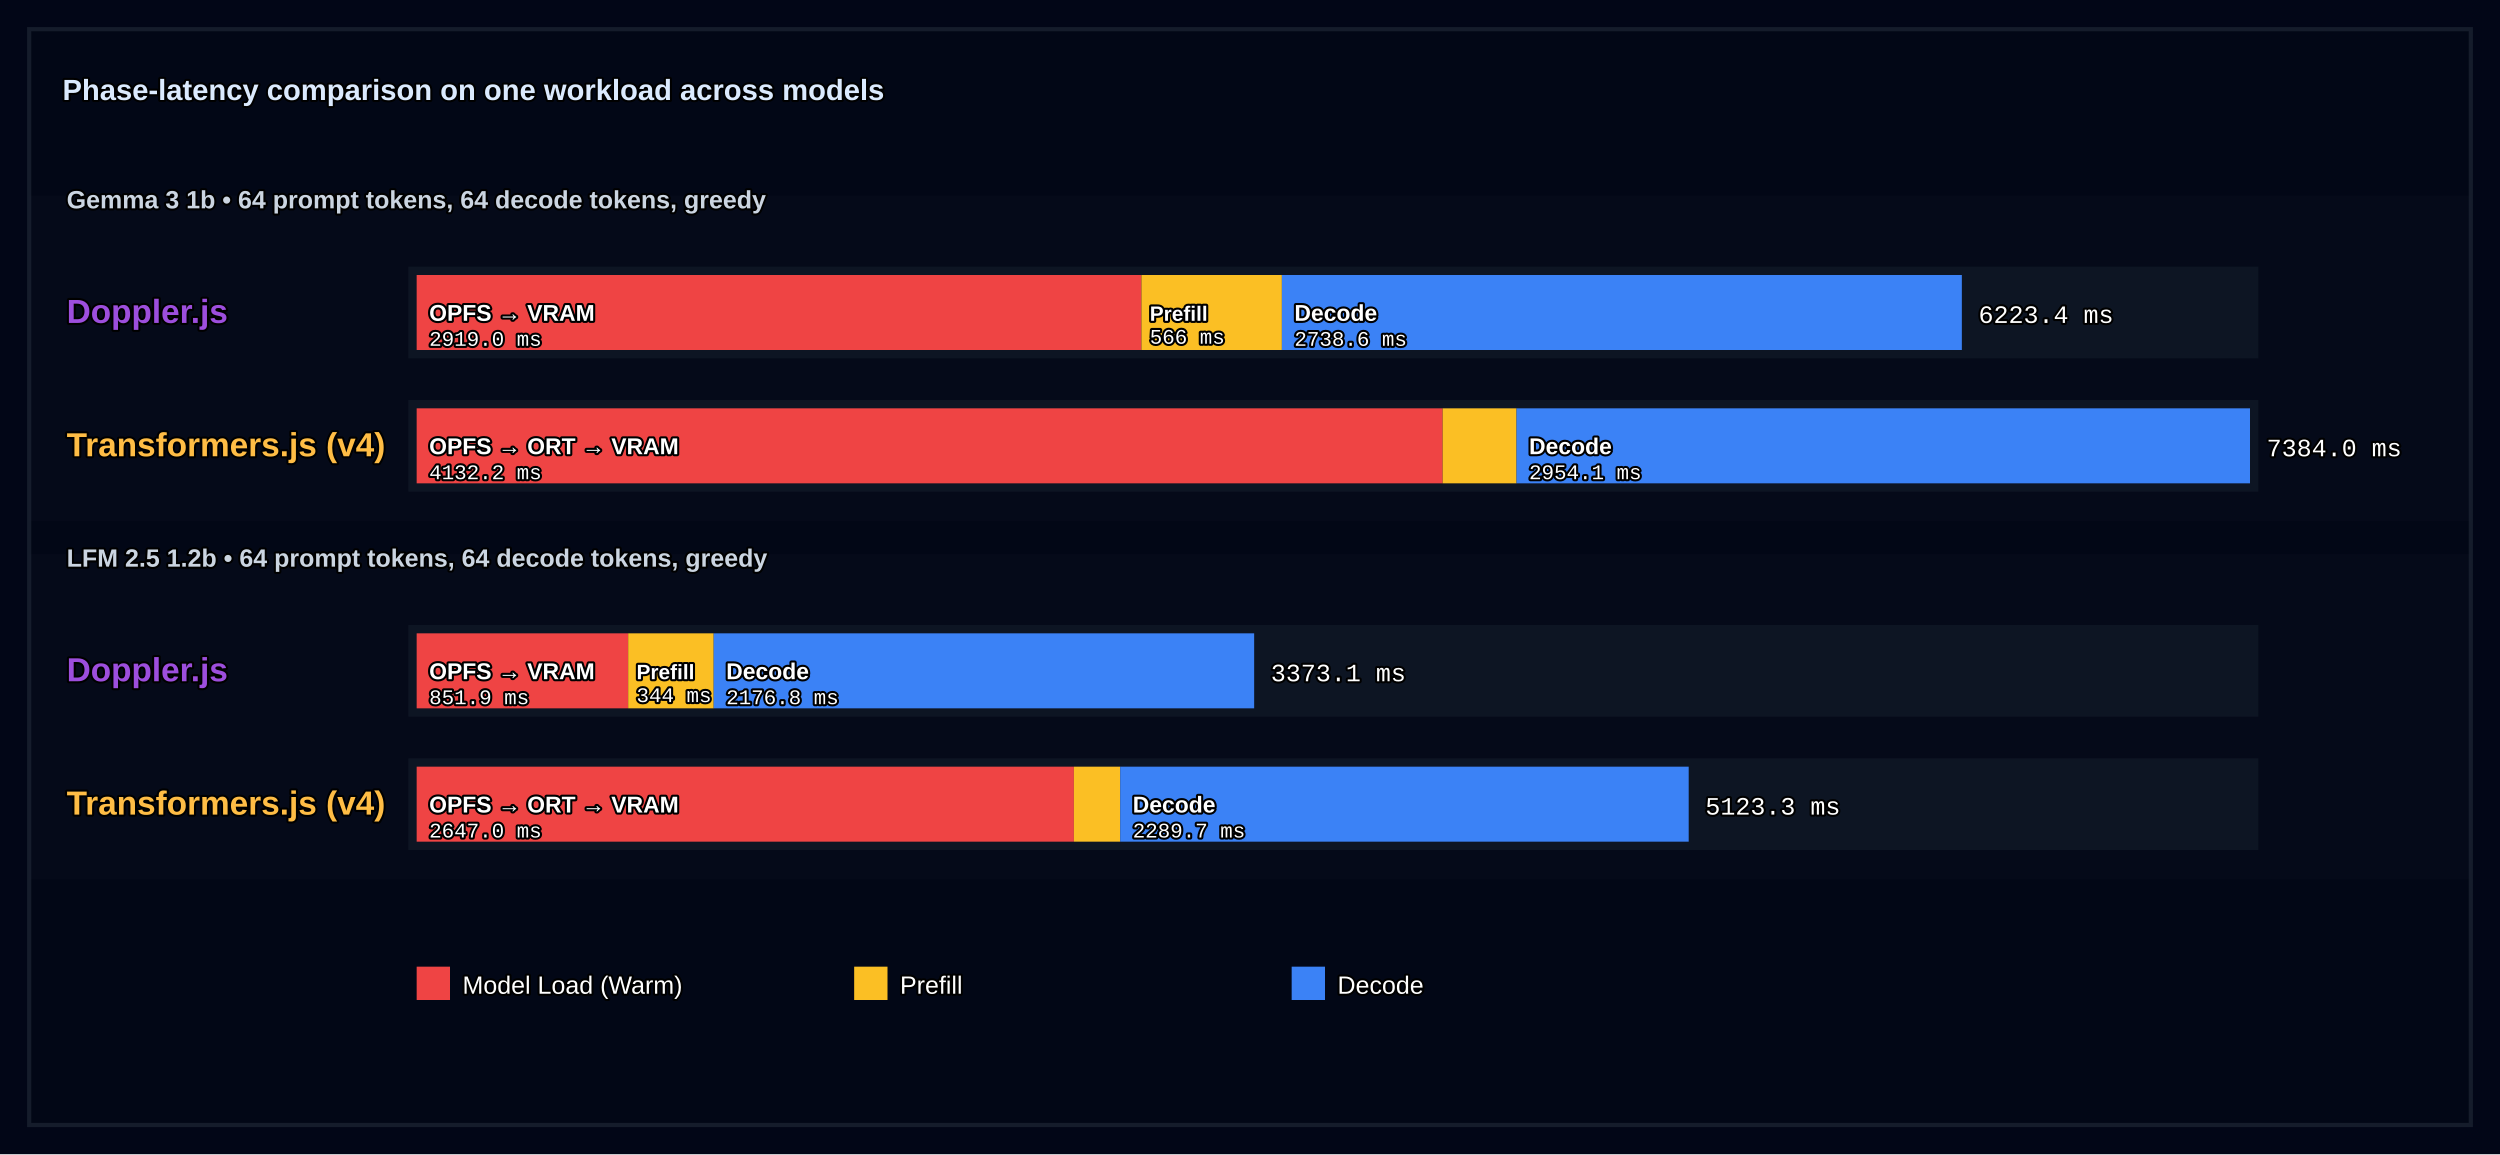
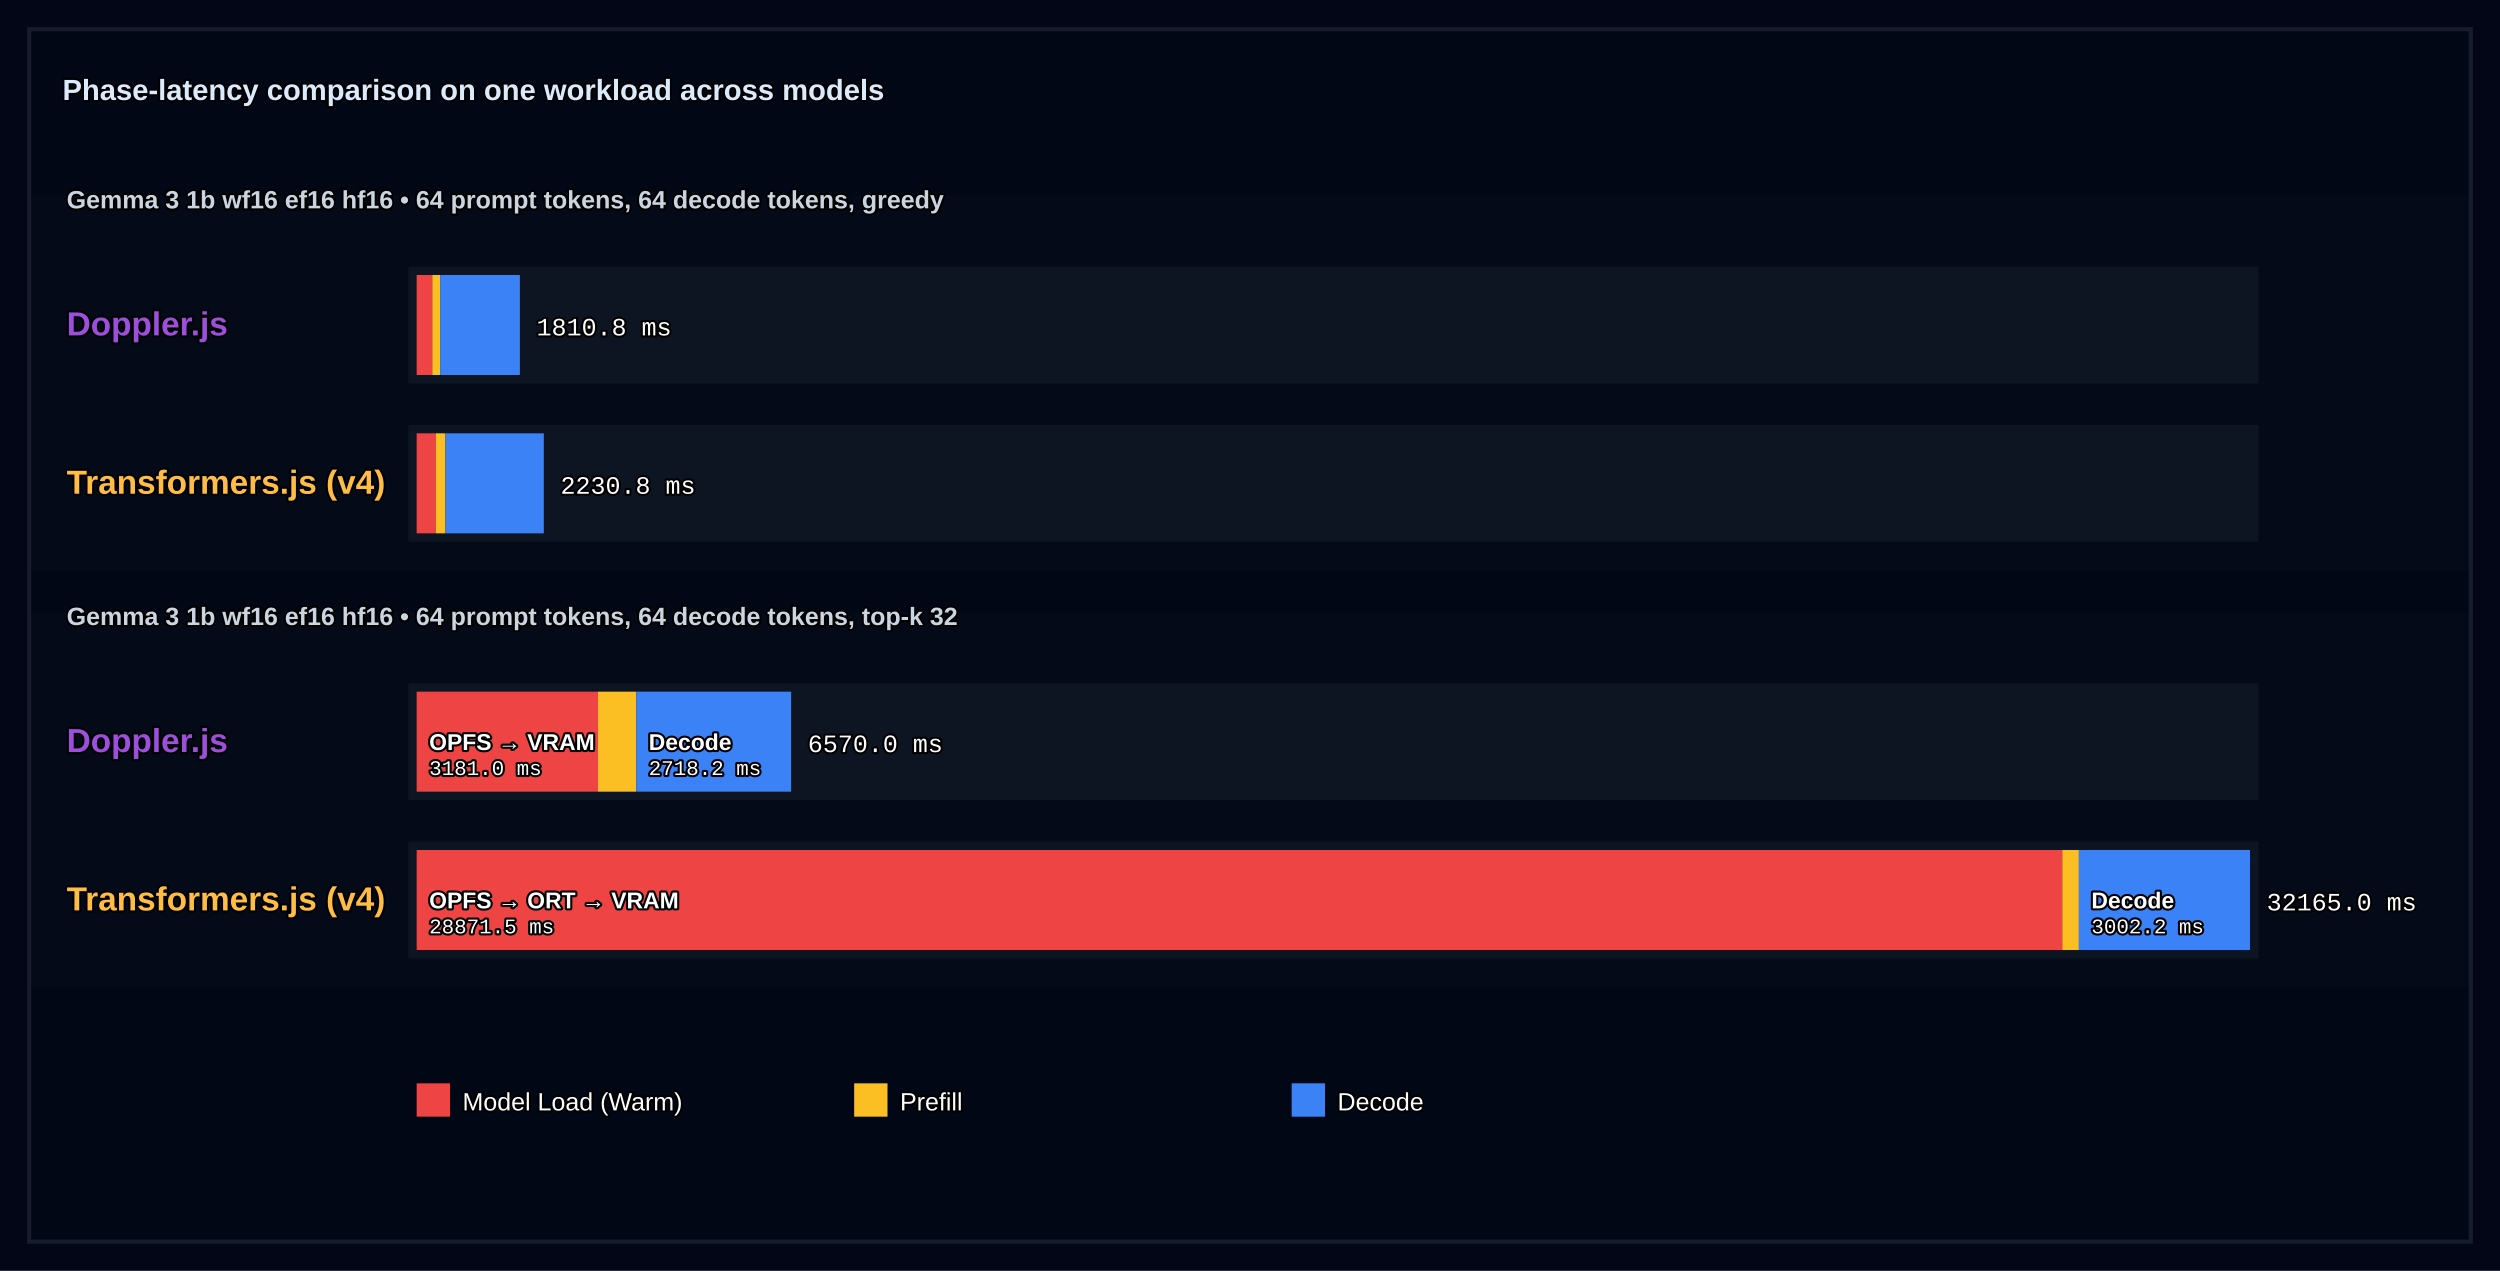
- <svg xmlns="http://www.w3.org/2000/svg" width="1200" height="554" viewBox="0 0 1200 554" role="img" aria-labelledby="chart-title-1 chart-desc-1">
+ <svg xmlns="http://www.w3.org/2000/svg" width="1200" height="610" viewBox="0 0 1200 610" role="img" aria-labelledby="chart-title-1 chart-desc-1">
  <defs>
    <style>
  text { paint-order: stroke fill; stroke: #000000; stroke-width: 2px; stroke-linejoin: round; }
</style>
  </defs>
-   <rect x="0" y="0" width="1200" height="554" fill="#020617" />
-   <rect x="14" y="14" width="1172" height="526" rx="0" fill="#020817" fill-opacity="0.50" stroke="#1f2937" stroke-opacity="0.65" stroke-width="2" />
+   <rect x="0" y="0" width="1200" height="610" fill="#020617" />
+   <rect x="14" y="14" width="1172" height="582" rx="0" fill="#020817" fill-opacity="0.50" stroke="#1f2937" stroke-opacity="0.65" stroke-width="2" />
  <text x="30" y="48" fill="#dbeafe" font-family="'Segoe UI', 'Helvetica Neue', Arial, sans-serif" font-size="14" font-weight="bold" stroke="none">Phase-latency comparison on one workload across models</text>
-   <rect x="14" y="94" width="1172" height="156" rx="0" fill="#1f2937" fill-opacity="0.12" stroke="none" />
-   <text x="32" y="100" fill="#cbd5e1" font-family="'Segoe UI', 'Helvetica Neue', Arial, sans-serif" font-size="12" font-weight="bold">Gemma 3 1b • 64 prompt tokens, 64 decode tokens, greedy</text>
-   <rect x="196" y="128" width="888" height="44" rx="0" fill="#1f2937" fill-opacity="0.35" stroke="none" />
-   <text x="32" y="155" fill="#9d4edd" stroke="#ffffff" stroke-width="2" font-family="'Segoe UI', 'Helvetica Neue', Arial, sans-serif" font-size="16" font-weight="bold">Doppler.js</text>
-   <rect x="200" y="132" width="347.877" height="36" fill="#ef4444" />
-   <text x="206" y="154" fill="#ffffff" font-family="'Segoe UI', 'Helvetica Neue', Arial, sans-serif" font-size="11" font-weight="bold">OPFS → VRAM</text>
-   <text x="206" y="166" fill="#ffffff" font-family="SFMono-Regular, Menlo, Consolas, 'Liberation Mono', monospace" font-size="10">2919.0 ms</text>
-   <rect x="547.877" y="132" width="67.43" height="36" fill="#fbbf24" />
-   <text x="551.877" y="154" fill="#ffffff" font-family="'Segoe UI', 'Helvetica Neue', Arial, sans-serif" font-size="10" font-weight="bold">Prefill</text>
-   <text x="551.877" y="165" fill="#ffffff" font-family="SFMono-Regular, Menlo, Consolas, 'Liberation Mono', monospace" font-size="10">566 ms</text>
-   <rect x="615.307" y="132" width="326.378" height="36" fill="#3b82f6" />
-   <text x="621.307" y="154" fill="#ffffff" font-family="'Segoe UI', 'Helvetica Neue', Arial, sans-serif" font-size="11" font-weight="bold">Decode</text>
-   <text x="621.307" y="166" fill="#ffffff" font-family="SFMono-Regular, Menlo, Consolas, 'Liberation Mono', monospace" font-size="10">2738.6 ms</text>
-   <text x="949.685" y="155" fill="#ffffff" font-family="SFMono-Regular, Menlo, Consolas, 'Liberation Mono', monospace" font-size="12">6223.4 ms</text>
-   <rect x="196" y="192" width="888" height="44" rx="0" fill="#1f2937" fill-opacity="0.35" stroke="none" />
-   <text x="32" y="219" fill="#ffbd45" stroke="#ffffff" stroke-width="2" font-family="'Segoe UI', 'Helvetica Neue', Arial, sans-serif" font-size="16" font-weight="bold">Transformers.js (v4)</text>
-   <rect x="200" y="196" width="492.465" height="36" fill="#ef4444" />
-   <text x="206" y="218" fill="#ffffff" font-family="'Segoe UI', 'Helvetica Neue', Arial, sans-serif" font-size="11" font-weight="bold">OPFS → ORT → VRAM</text>
-   <text x="206" y="230" fill="#ffffff" font-family="SFMono-Regular, Menlo, Consolas, 'Liberation Mono', monospace" font-size="10">4132.2 ms</text>
-   <rect x="692.465" y="196" width="35.474" height="36" fill="#fbbf24" />
-   <rect x="727.939" y="196" width="352.061" height="36" fill="#3b82f6" />
-   <text x="733.939" y="218" fill="#ffffff" font-family="'Segoe UI', 'Helvetica Neue', Arial, sans-serif" font-size="11" font-weight="bold">Decode</text>
-   <text x="733.939" y="230" fill="#ffffff" font-family="SFMono-Regular, Menlo, Consolas, 'Liberation Mono', monospace" font-size="10">2954.1 ms</text>
-   <text x="1088" y="219" fill="#ffffff" font-family="SFMono-Regular, Menlo, Consolas, 'Liberation Mono', monospace" font-size="12">7384.0 ms</text>
-   <rect x="14" y="266" width="1172" height="156" rx="0" fill="#1f2937" fill-opacity="0.12" stroke="none" />
-   <text x="32" y="272" fill="#cbd5e1" font-family="'Segoe UI', 'Helvetica Neue', Arial, sans-serif" font-size="12" font-weight="bold">LFM 2.5 1.2b • 64 prompt tokens, 64 decode tokens, greedy</text>
-   <rect x="196" y="300" width="888" height="44" rx="0" fill="#1f2937" fill-opacity="0.35" stroke="none" />
-   <text x="32" y="327" fill="#9d4edd" stroke="#ffffff" stroke-width="2" font-family="'Segoe UI', 'Helvetica Neue', Arial, sans-serif" font-size="16" font-weight="bold">Doppler.js</text>
-   <rect x="200" y="304" width="101.527" height="36" fill="#ef4444" />
-   <text x="206" y="326" fill="#ffffff" font-family="'Segoe UI', 'Helvetica Neue', Arial, sans-serif" font-size="11" font-weight="bold">OPFS → VRAM</text>
-   <text x="206" y="338" fill="#ffffff" font-family="SFMono-Regular, Menlo, Consolas, 'Liberation Mono', monospace" font-size="10">851.9 ms</text>
-   <rect x="301.527" y="304" width="41.045" height="36" fill="#fbbf24" />
-   <text x="305.527" y="326" fill="#ffffff" font-family="'Segoe UI', 'Helvetica Neue', Arial, sans-serif" font-size="10" font-weight="bold">Prefill</text>
-   <text x="305.527" y="337" fill="#ffffff" font-family="SFMono-Regular, Menlo, Consolas, 'Liberation Mono', monospace" font-size="10">344 ms</text>
-   <rect x="342.571" y="304" width="259.424" height="36" fill="#3b82f6" />
-   <text x="348.571" y="326" fill="#ffffff" font-family="'Segoe UI', 'Helvetica Neue', Arial, sans-serif" font-size="11" font-weight="bold">Decode</text>
-   <text x="348.571" y="338" fill="#ffffff" font-family="SFMono-Regular, Menlo, Consolas, 'Liberation Mono', monospace" font-size="10">2176.8 ms</text>
-   <text x="609.995" y="327" fill="#ffffff" font-family="SFMono-Regular, Menlo, Consolas, 'Liberation Mono', monospace" font-size="12">3373.1 ms</text>
-   <rect x="196" y="364" width="888" height="44" rx="0" fill="#1f2937" fill-opacity="0.35" stroke="none" />
-   <text x="32" y="391" fill="#ffbd45" stroke="#ffffff" stroke-width="2" font-family="'Segoe UI', 'Helvetica Neue', Arial, sans-serif" font-size="16" font-weight="bold">Transformers.js (v4)</text>
-   <rect x="200" y="368" width="315.466" height="36" fill="#ef4444" />
-   <text x="206" y="390" fill="#ffffff" font-family="'Segoe UI', 'Helvetica Neue', Arial, sans-serif" font-size="11" font-weight="bold">OPFS → ORT → VRAM</text>
-   <text x="206" y="402" fill="#ffffff" font-family="SFMono-Regular, Menlo, Consolas, 'Liberation Mono', monospace" font-size="10">2647.0 ms</text>
-   <rect x="515.466" y="368" width="22.232" height="36" fill="#fbbf24" />
-   <rect x="537.698" y="368" width="272.878" height="36" fill="#3b82f6" />
-   <text x="543.698" y="390" fill="#ffffff" font-family="'Segoe UI', 'Helvetica Neue', Arial, sans-serif" font-size="11" font-weight="bold">Decode</text>
-   <text x="543.698" y="402" fill="#ffffff" font-family="SFMono-Regular, Menlo, Consolas, 'Liberation Mono', monospace" font-size="10">2289.7 ms</text>
-   <text x="818.576" y="391" fill="#ffffff" font-family="SFMono-Regular, Menlo, Consolas, 'Liberation Mono', monospace" font-size="12">5123.3 ms</text>
-   <rect x="200" y="464" width="16" height="16" fill="#ef4444" />
-   <text x="222" y="477" fill="#ffffff" font-family="'Segoe UI', 'Helvetica Neue', Arial, sans-serif" font-size="12">Model Load (Warm)</text>
-   <rect x="410" y="464" width="16" height="16" fill="#fbbf24" />
-   <text x="432" y="477" fill="#ffffff" font-family="'Segoe UI', 'Helvetica Neue', Arial, sans-serif" font-size="12">Prefill</text>
-   <rect x="620" y="464" width="16" height="16" fill="#3b82f6" />
-   <text x="642" y="477" fill="#ffffff" font-family="'Segoe UI', 'Helvetica Neue', Arial, sans-serif" font-size="12">Decode</text>
+   <rect x="14" y="94" width="1172" height="180" rx="0" fill="#1f2937" fill-opacity="0.12" stroke="none" />
+   <text x="32" y="100" fill="#cbd5e1" font-family="'Segoe UI', 'Helvetica Neue', Arial, sans-serif" font-size="12" font-weight="bold">Gemma 3 1b wf16 ef16 hf16 • 64 prompt tokens, 64 decode tokens, greedy</text>
+   <rect x="196" y="128" width="888" height="56" rx="0" fill="#1f2937" fill-opacity="0.35" stroke="none" />
+   <text x="32" y="161" fill="#9d4edd" stroke="#ffffff" stroke-width="2" font-family="'Segoe UI', 'Helvetica Neue', Arial, sans-serif" font-size="16" font-weight="bold">Doppler.js</text>
+   <rect x="200" y="132" width="7.488" height="48" fill="#ef4444" />
+   <rect x="207.488" y="132" width="3.789" height="48" fill="#fbbf24" />
+   <rect x="211.277" y="132" width="38.264" height="48" fill="#3b82f6" />
+   <text x="257.542" y="161" fill="#ffffff" font-family="SFMono-Regular, Menlo, Consolas, 'Liberation Mono', monospace" font-size="12">1810.8 ms</text>
+   <rect x="196" y="204" width="888" height="56" rx="0" fill="#1f2937" fill-opacity="0.35" stroke="none" />
+   <text x="32" y="237" fill="#ffbd45" stroke="#ffffff" stroke-width="2" font-family="'Segoe UI', 'Helvetica Neue', Arial, sans-serif" font-size="16" font-weight="bold">Transformers.js (v4)</text>
+   <rect x="200" y="208" width="9.198" height="48" fill="#ef4444" />
+   <rect x="209.198" y="208" width="4.629" height="48" fill="#fbbf24" />
+   <rect x="213.827" y="208" width="47.205" height="48" fill="#3b82f6" />
+   <text x="269.032" y="237" fill="#ffffff" font-family="SFMono-Regular, Menlo, Consolas, 'Liberation Mono', monospace" font-size="12">2230.8 ms</text>
+   <rect x="14" y="294" width="1172" height="180" rx="0" fill="#1f2937" fill-opacity="0.12" stroke="none" />
+   <text x="32" y="300" fill="#cbd5e1" font-family="'Segoe UI', 'Helvetica Neue', Arial, sans-serif" font-size="12" font-weight="bold">Gemma 3 1b wf16 ef16 hf16 • 64 prompt tokens, 64 decode tokens, top-k 32</text>
+   <rect x="196" y="328" width="888" height="56" rx="0" fill="#1f2937" fill-opacity="0.35" stroke="none" />
+   <text x="32" y="361" fill="#9d4edd" stroke="#ffffff" stroke-width="2" font-family="'Segoe UI', 'Helvetica Neue', Arial, sans-serif" font-size="16" font-weight="bold">Doppler.js</text>
+   <rect x="200" y="332" width="87.029" height="48" fill="#ef4444" />
+   <text x="206" y="360" fill="#ffffff" font-family="'Segoe UI', 'Helvetica Neue', Arial, sans-serif" font-size="11" font-weight="bold">OPFS → VRAM</text>
+   <text x="206" y="372" fill="#ffffff" font-family="SFMono-Regular, Menlo, Consolas, 'Liberation Mono', monospace" font-size="10">3181.0 ms</text>
+   <rect x="287.029" y="332" width="18.352" height="48" fill="#fbbf24" />
+   <rect x="305.381" y="332" width="74.367" height="48" fill="#3b82f6" />
+   <text x="311.381" y="360" fill="#ffffff" font-family="'Segoe UI', 'Helvetica Neue', Arial, sans-serif" font-size="11" font-weight="bold">Decode</text>
+   <text x="311.381" y="372" fill="#ffffff" font-family="SFMono-Regular, Menlo, Consolas, 'Liberation Mono', monospace" font-size="10">2718.2 ms</text>
+   <text x="387.748" y="361" fill="#ffffff" font-family="SFMono-Regular, Menlo, Consolas, 'Liberation Mono', monospace" font-size="12">6570.0 ms</text>
+   <rect x="196" y="404" width="888" height="56" rx="0" fill="#1f2937" fill-opacity="0.35" stroke="none" />
+   <text x="32" y="437" fill="#ffbd45" stroke="#ffffff" stroke-width="2" font-family="'Segoe UI', 'Helvetica Neue', Arial, sans-serif" font-size="16" font-weight="bold">Transformers.js (v4)</text>
+   <rect x="200" y="408" width="789.896" height="48" fill="#ef4444" />
+   <text x="206" y="436" fill="#ffffff" font-family="'Segoe UI', 'Helvetica Neue', Arial, sans-serif" font-size="11" font-weight="bold">OPFS → ORT → VRAM</text>
+   <text x="206" y="448" fill="#ffffff" font-family="SFMono-Regular, Menlo, Consolas, 'Liberation Mono', monospace" font-size="10">28871.5 ms</text>
+   <rect x="989.896" y="408" width="7.968" height="48" fill="#fbbf24" />
+   <rect x="997.863" y="408" width="82.137" height="48" fill="#3b82f6" />
+   <text x="1003.863" y="436" fill="#ffffff" font-family="'Segoe UI', 'Helvetica Neue', Arial, sans-serif" font-size="11" font-weight="bold">Decode</text>
+   <text x="1003.863" y="448" fill="#ffffff" font-family="SFMono-Regular, Menlo, Consolas, 'Liberation Mono', monospace" font-size="10">3002.2 ms</text>
+   <text x="1088" y="437" fill="#ffffff" font-family="SFMono-Regular, Menlo, Consolas, 'Liberation Mono', monospace" font-size="12">32165.0 ms</text>
+   <rect x="200" y="520" width="16" height="16" fill="#ef4444" />
+   <text x="222" y="533" fill="#ffffff" font-family="'Segoe UI', 'Helvetica Neue', Arial, sans-serif" font-size="12">Model Load (Warm)</text>
+   <rect x="410" y="520" width="16" height="16" fill="#fbbf24" />
+   <text x="432" y="533" fill="#ffffff" font-family="'Segoe UI', 'Helvetica Neue', Arial, sans-serif" font-size="12">Prefill</text>
+   <rect x="620" y="520" width="16" height="16" fill="#3b82f6" />
+   <text x="642" y="533" fill="#ffffff" font-family="'Segoe UI', 'Helvetica Neue', Arial, sans-serif" font-size="12">Decode</text>
</svg>
